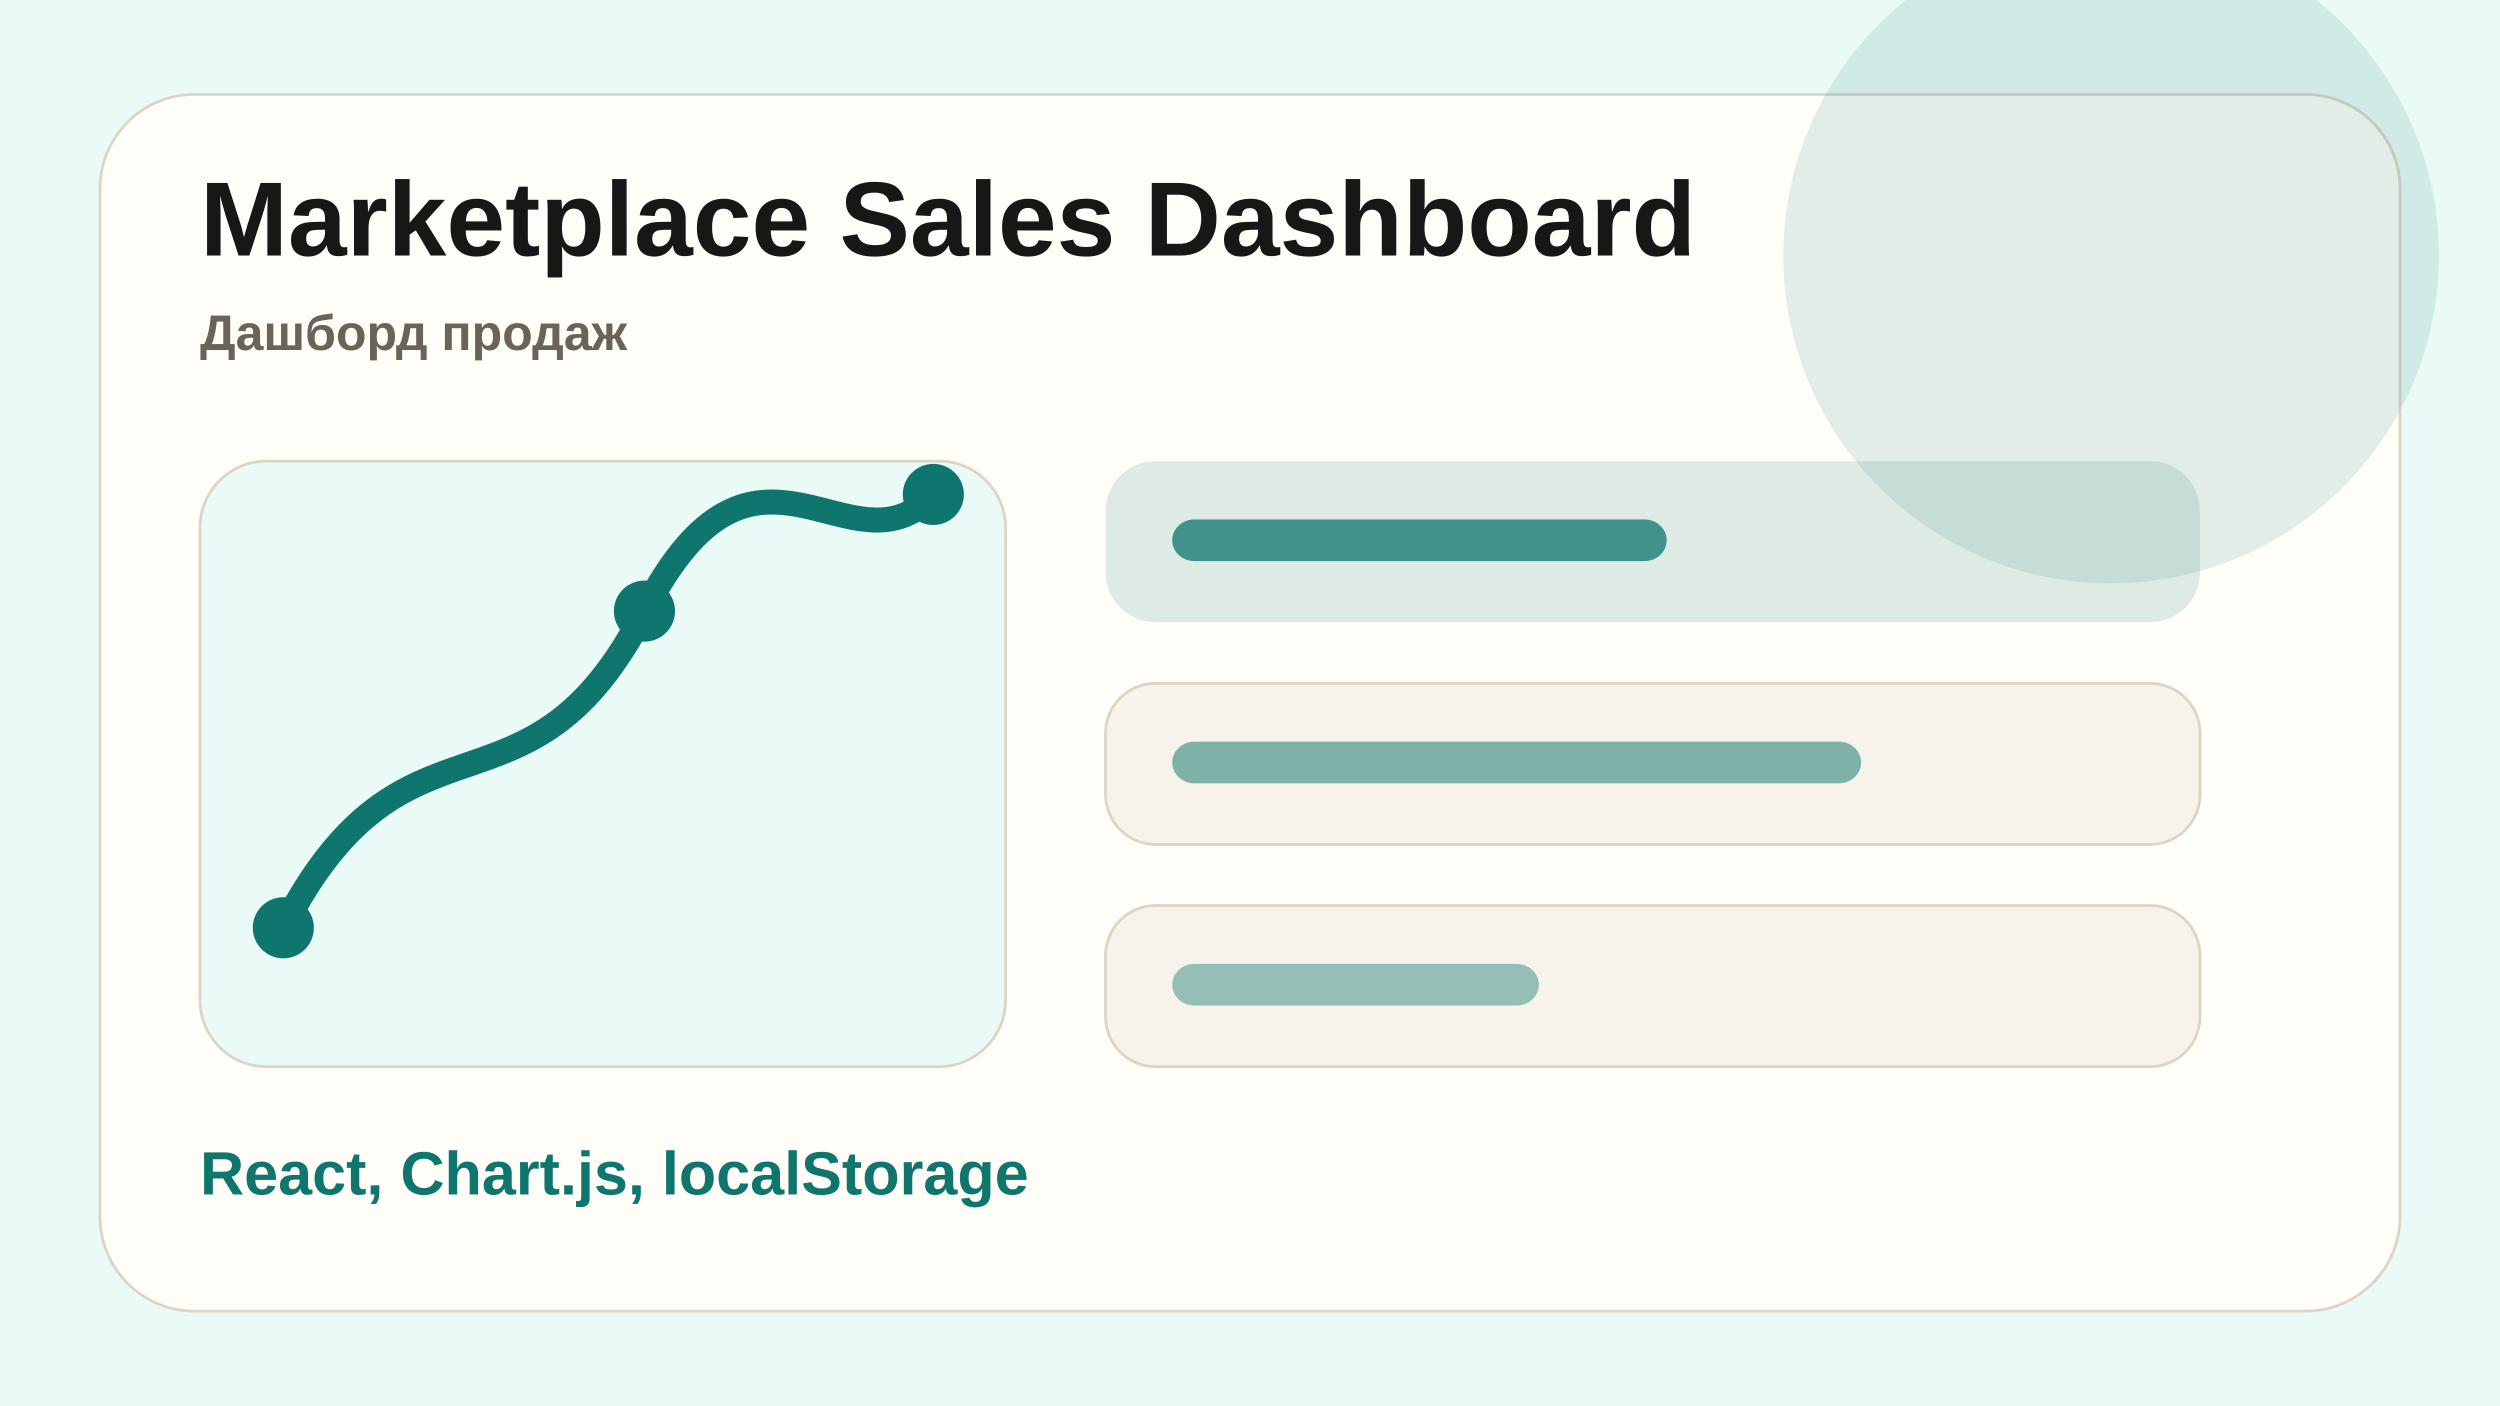
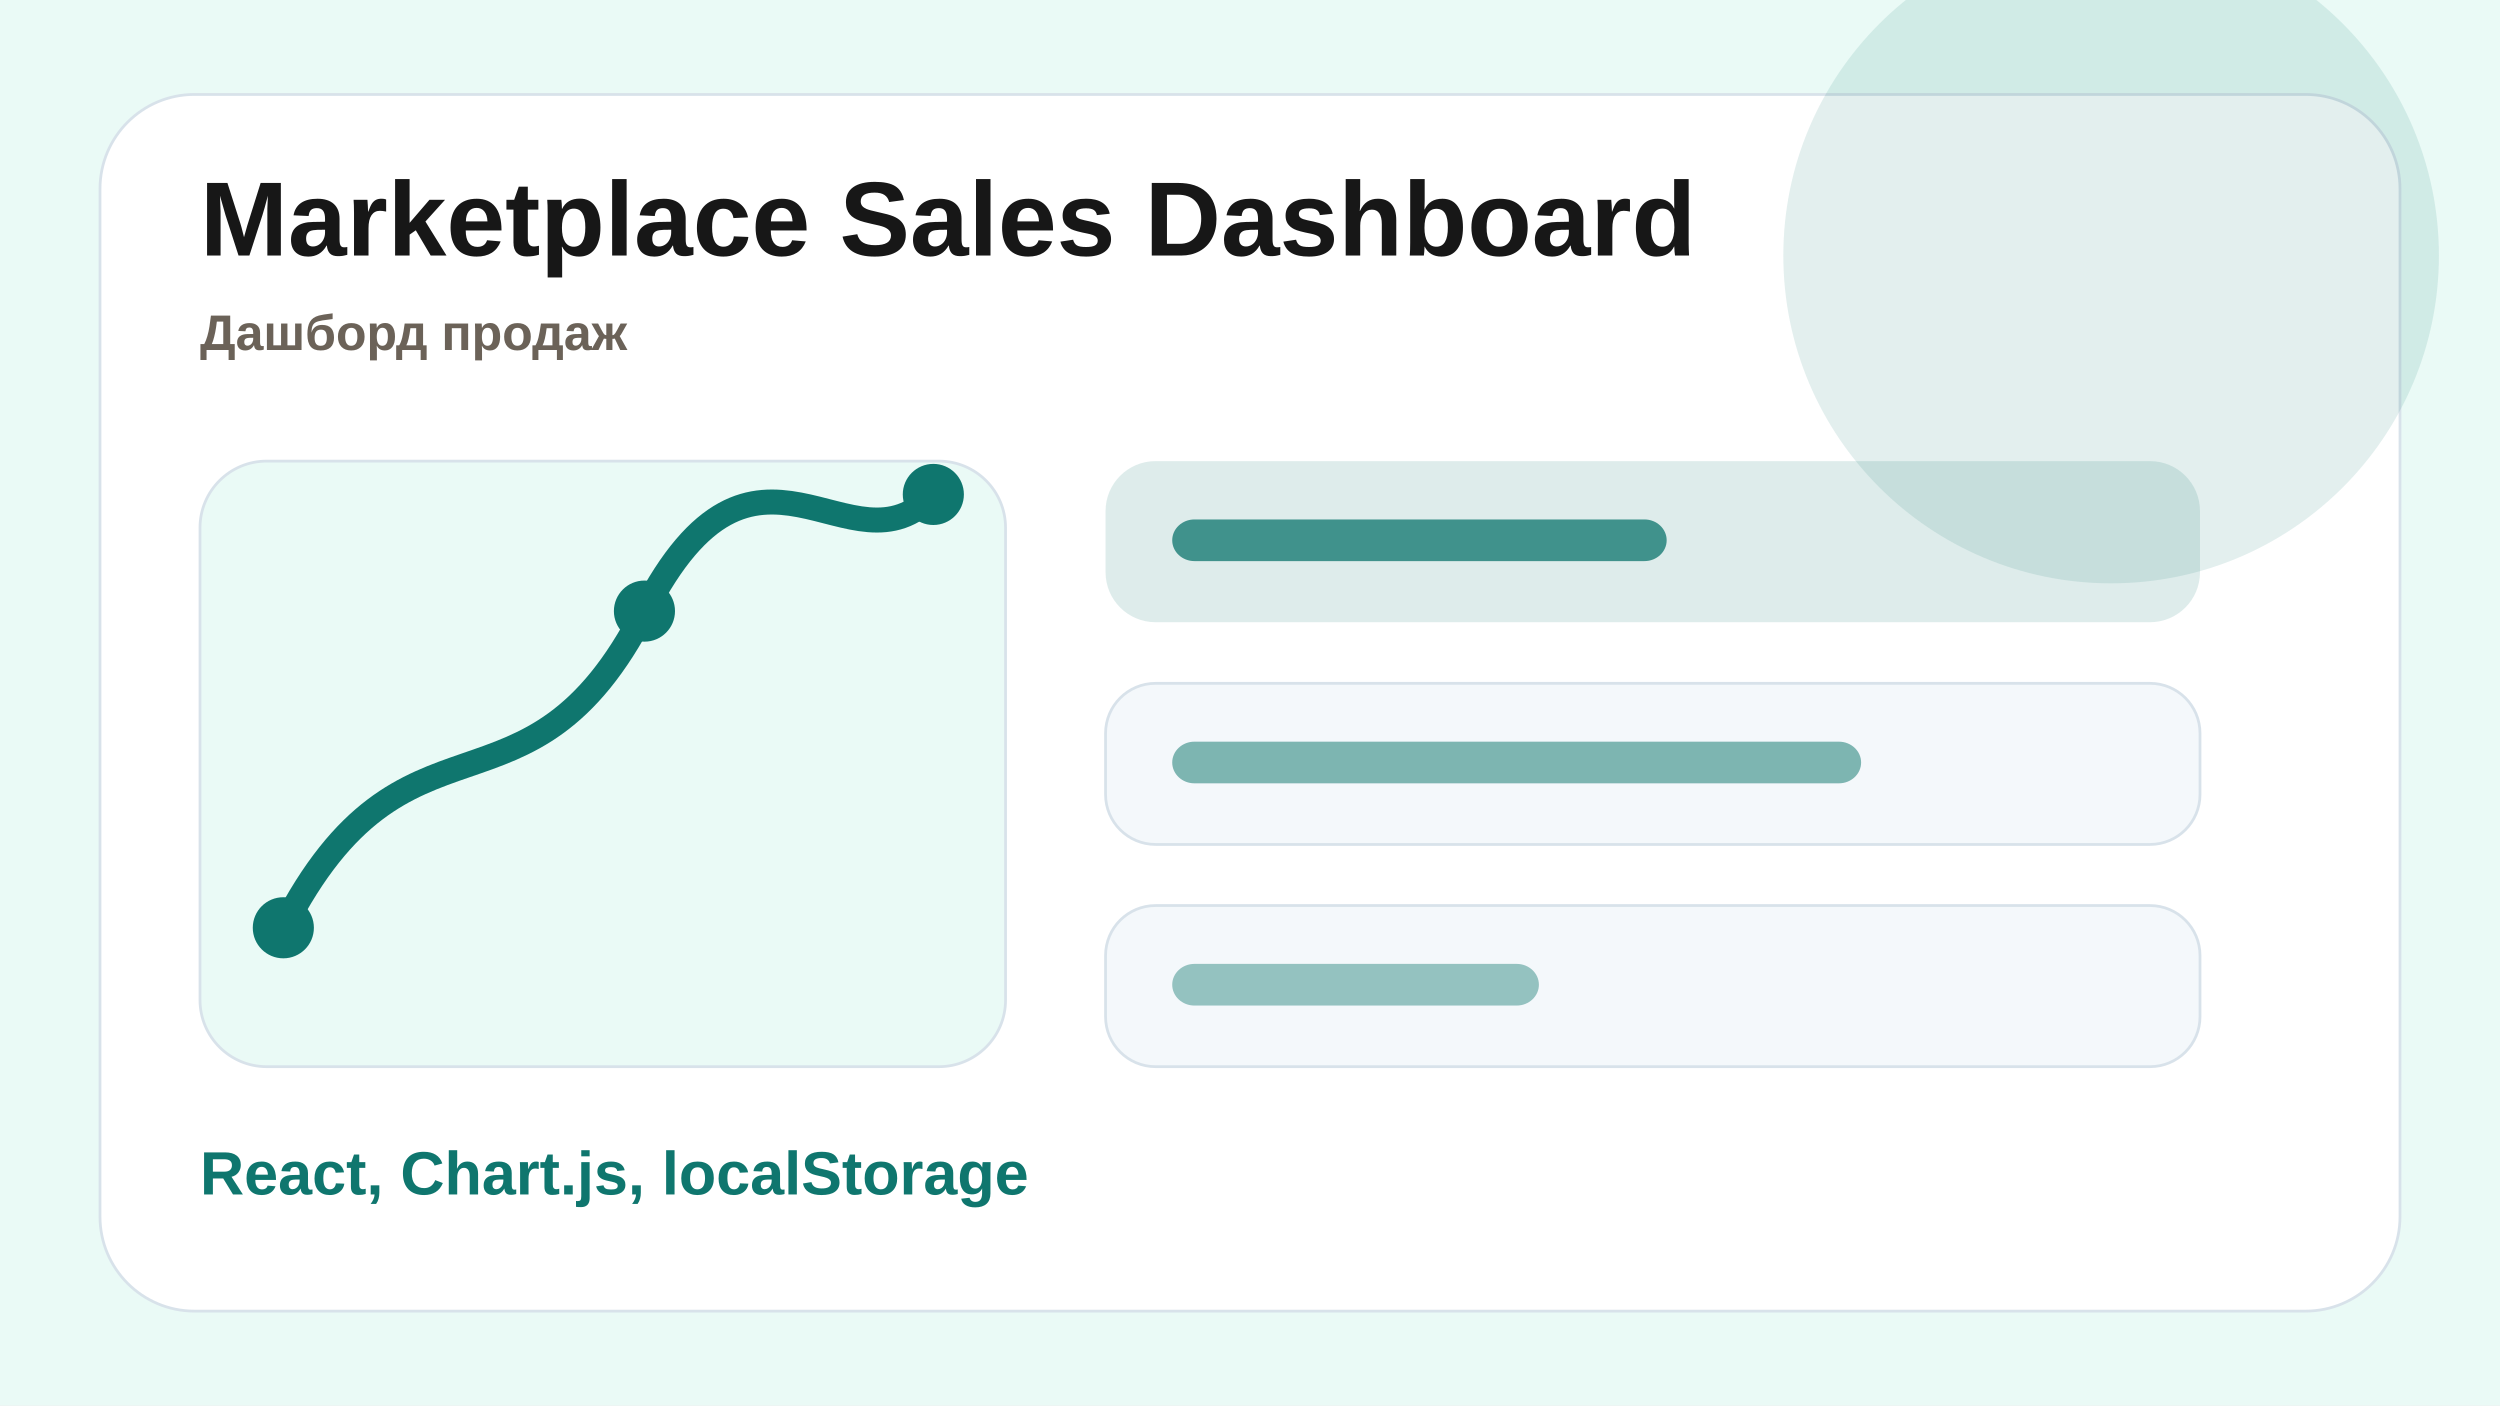
<svg xmlns="http://www.w3.org/2000/svg" width="900" height="506" viewBox="0 0 900 506">
  <rect width="900" height="506" fill="#eafaf6" />
-   <rect x="36" y="34" width="828" height="438" rx="34" fill="#fffdf7" stroke="#ded4c4" />
+   <rect x="36" y="34" width="828" height="438" rx="34" fill="#ffffff" stroke="#d8e2ea" />
  <circle cx="760" cy="92" r="118" fill="#0f766e" opacity=".12" />
  <text x="72" y="92" fill="#171717" font-family="Arial" font-size="38" font-weight="900">Marketplace Sales Dashboard</text>
  <text x="72" y="126" fill="#6b6258" font-family="Arial" font-size="18" font-weight="700">Дашборд продаж</text>
-   <rect x="72" y="166" width="290" height="218" rx="24" fill="#eafaf6" stroke="#ded4c4" />
+   <rect x="72" y="166" width="290" height="218" rx="24" fill="#eafaf6" stroke="#d8e2ea" />
  <rect x="398" y="166" width="394" height="58" rx="18" fill="#0f766e" opacity=".14" />
  <rect x="422" y="187" width="178" height="15" rx="8" fill="#0f766e" opacity=".76" />
-   <rect x="398" y="246" width="394" height="58" rx="18" fill="#f7f3ea" stroke="#ded4c4" />
+   <rect x="398" y="246" width="394" height="58" rx="18" fill="#f4f8fb" stroke="#d8e2ea" />
  <rect x="422" y="267" width="248" height="15" rx="8" fill="#0f766e" opacity=".52" />
-   <rect x="398" y="326" width="394" height="58" rx="18" fill="#f7f3ea" stroke="#ded4c4" />
+   <rect x="398" y="326" width="394" height="58" rx="18" fill="#f4f8fb" stroke="#d8e2ea" />
  <rect x="422" y="347" width="132" height="15" rx="8" fill="#0f766e" opacity=".42" />
  <path d="M102 334 C146 248 190 302 232 220 C272 142 306 210 336 178" fill="none" stroke="#0f766e" stroke-width="9" stroke-linecap="round" />
  <circle cx="102" cy="334" r="11" fill="#0f766e" />
  <circle cx="232" cy="220" r="11" fill="#0f766e" />
  <circle cx="336" cy="178" r="11" fill="#0f766e" />
  <text x="72" y="430" fill="#0f766e" font-family="Arial" font-size="22" font-weight="900">React, Chart.js, localStorage</text>
</svg>
